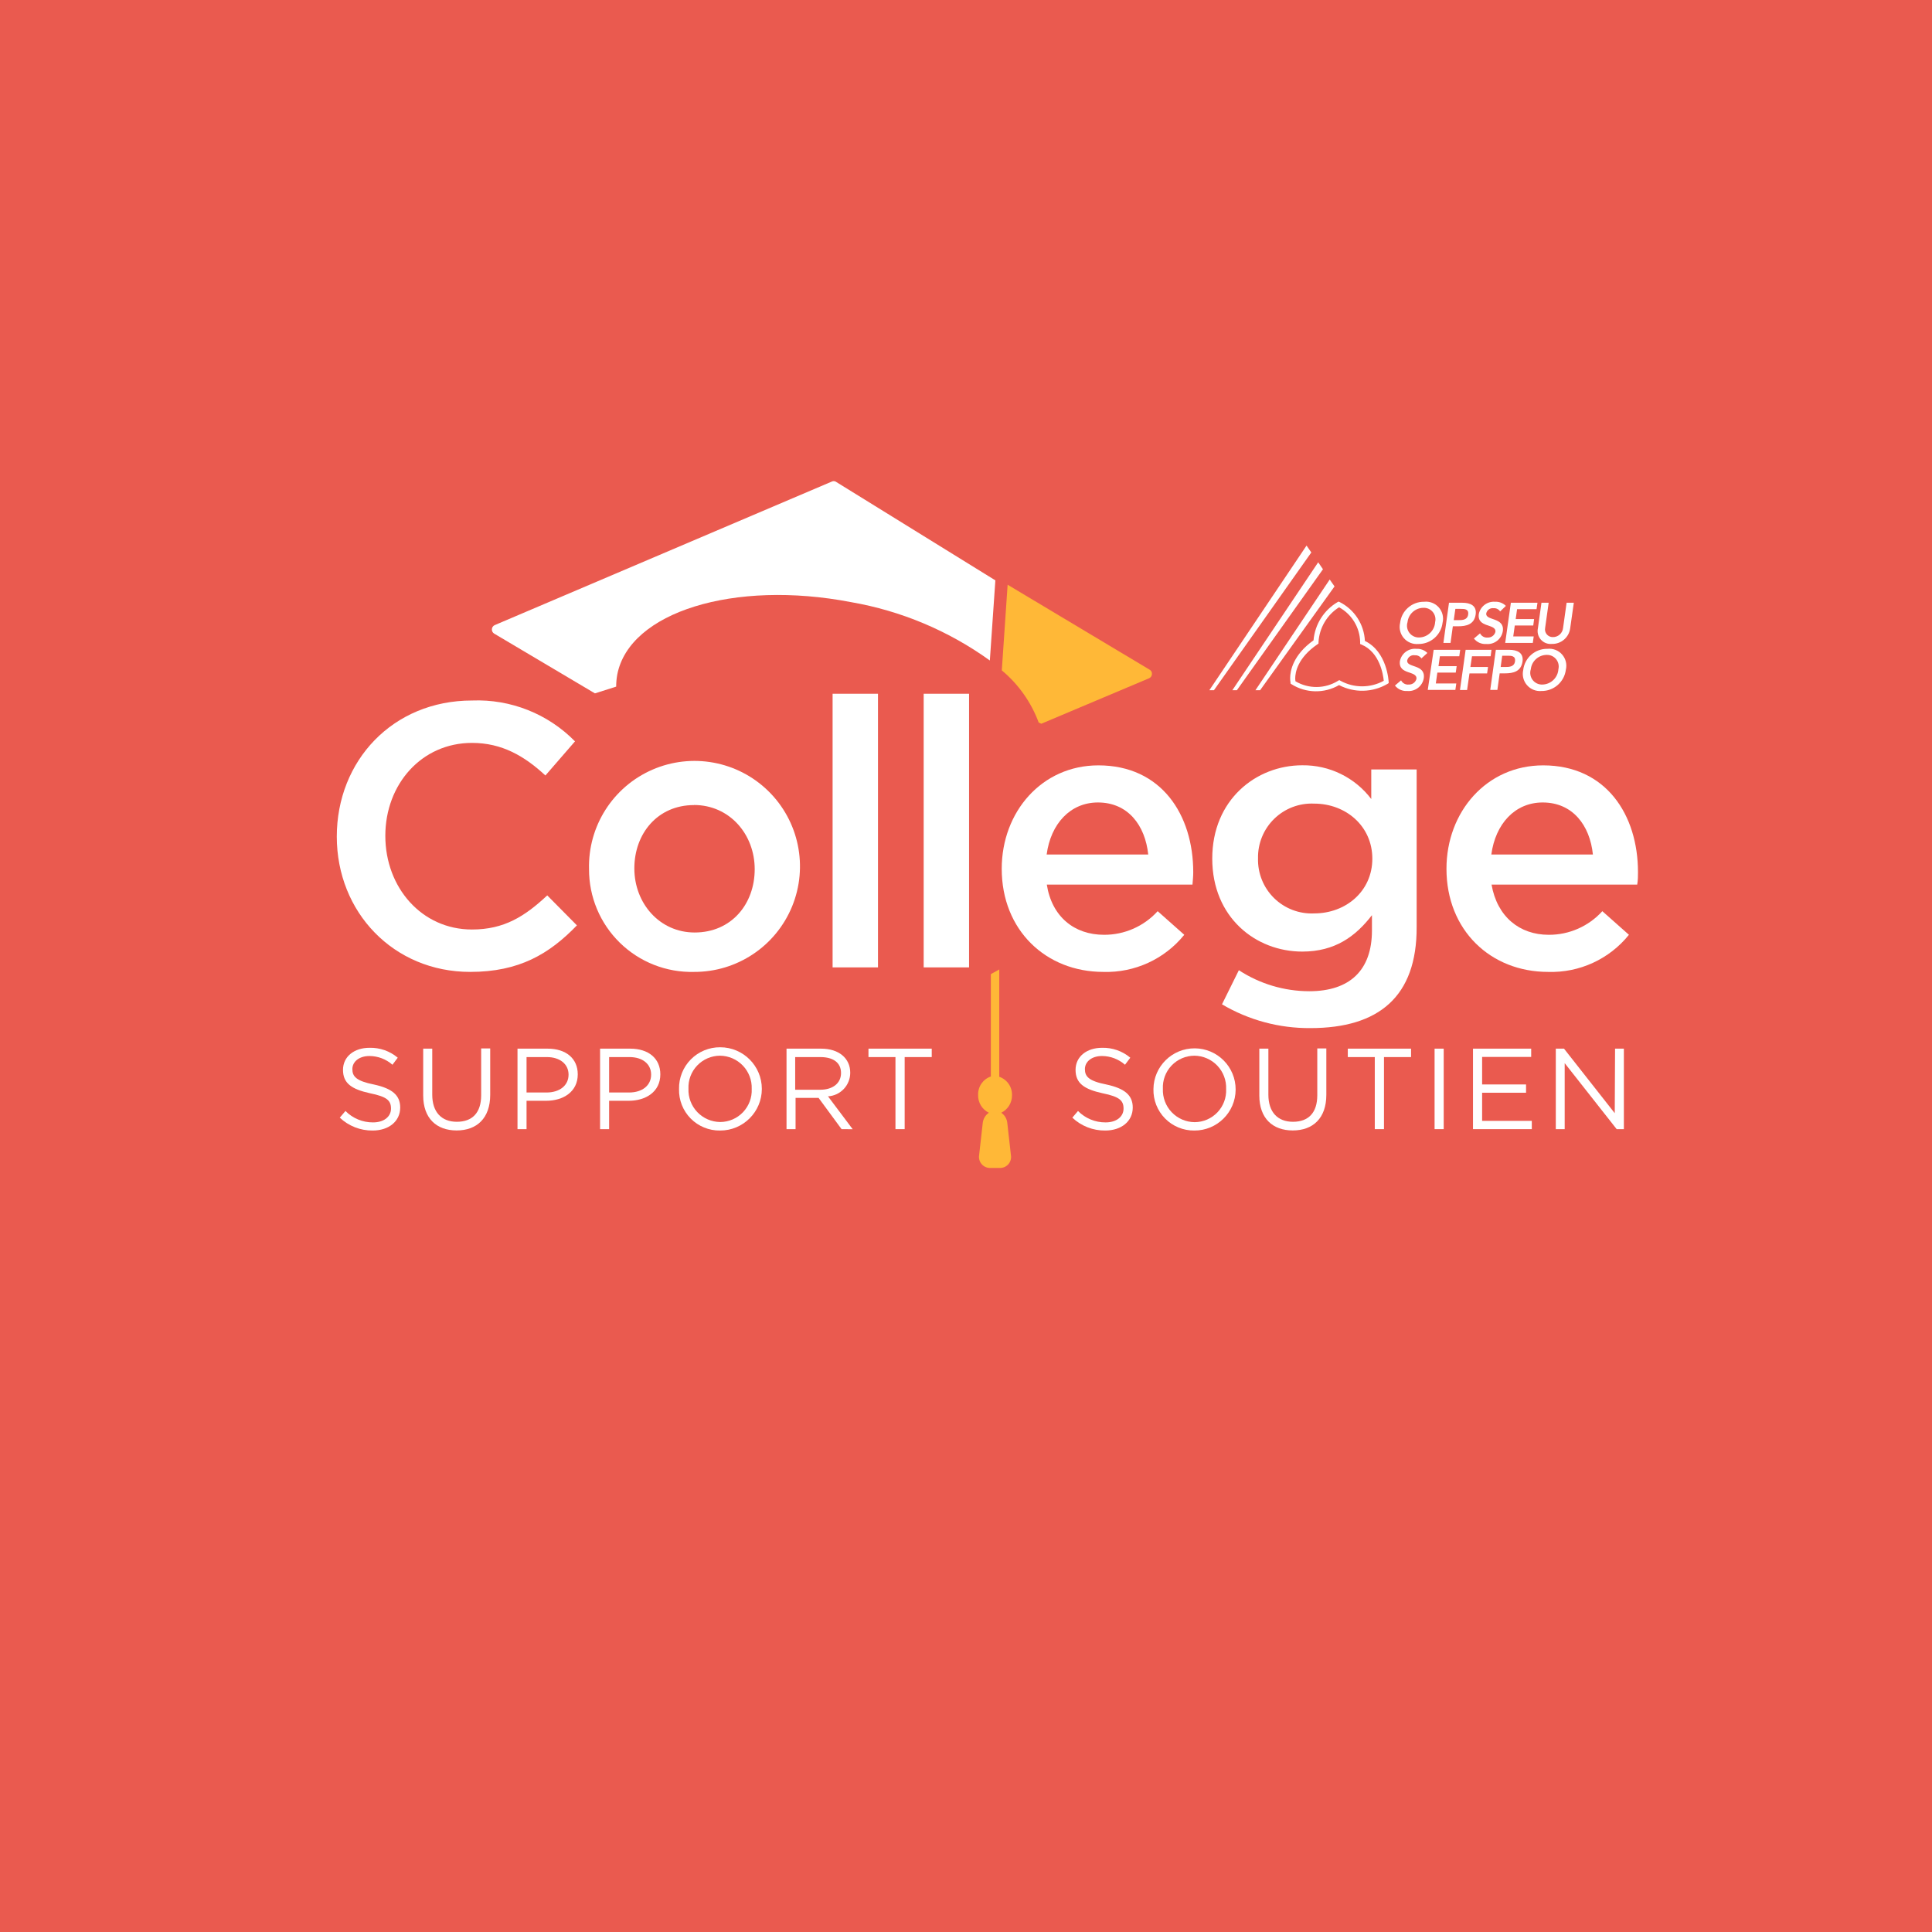
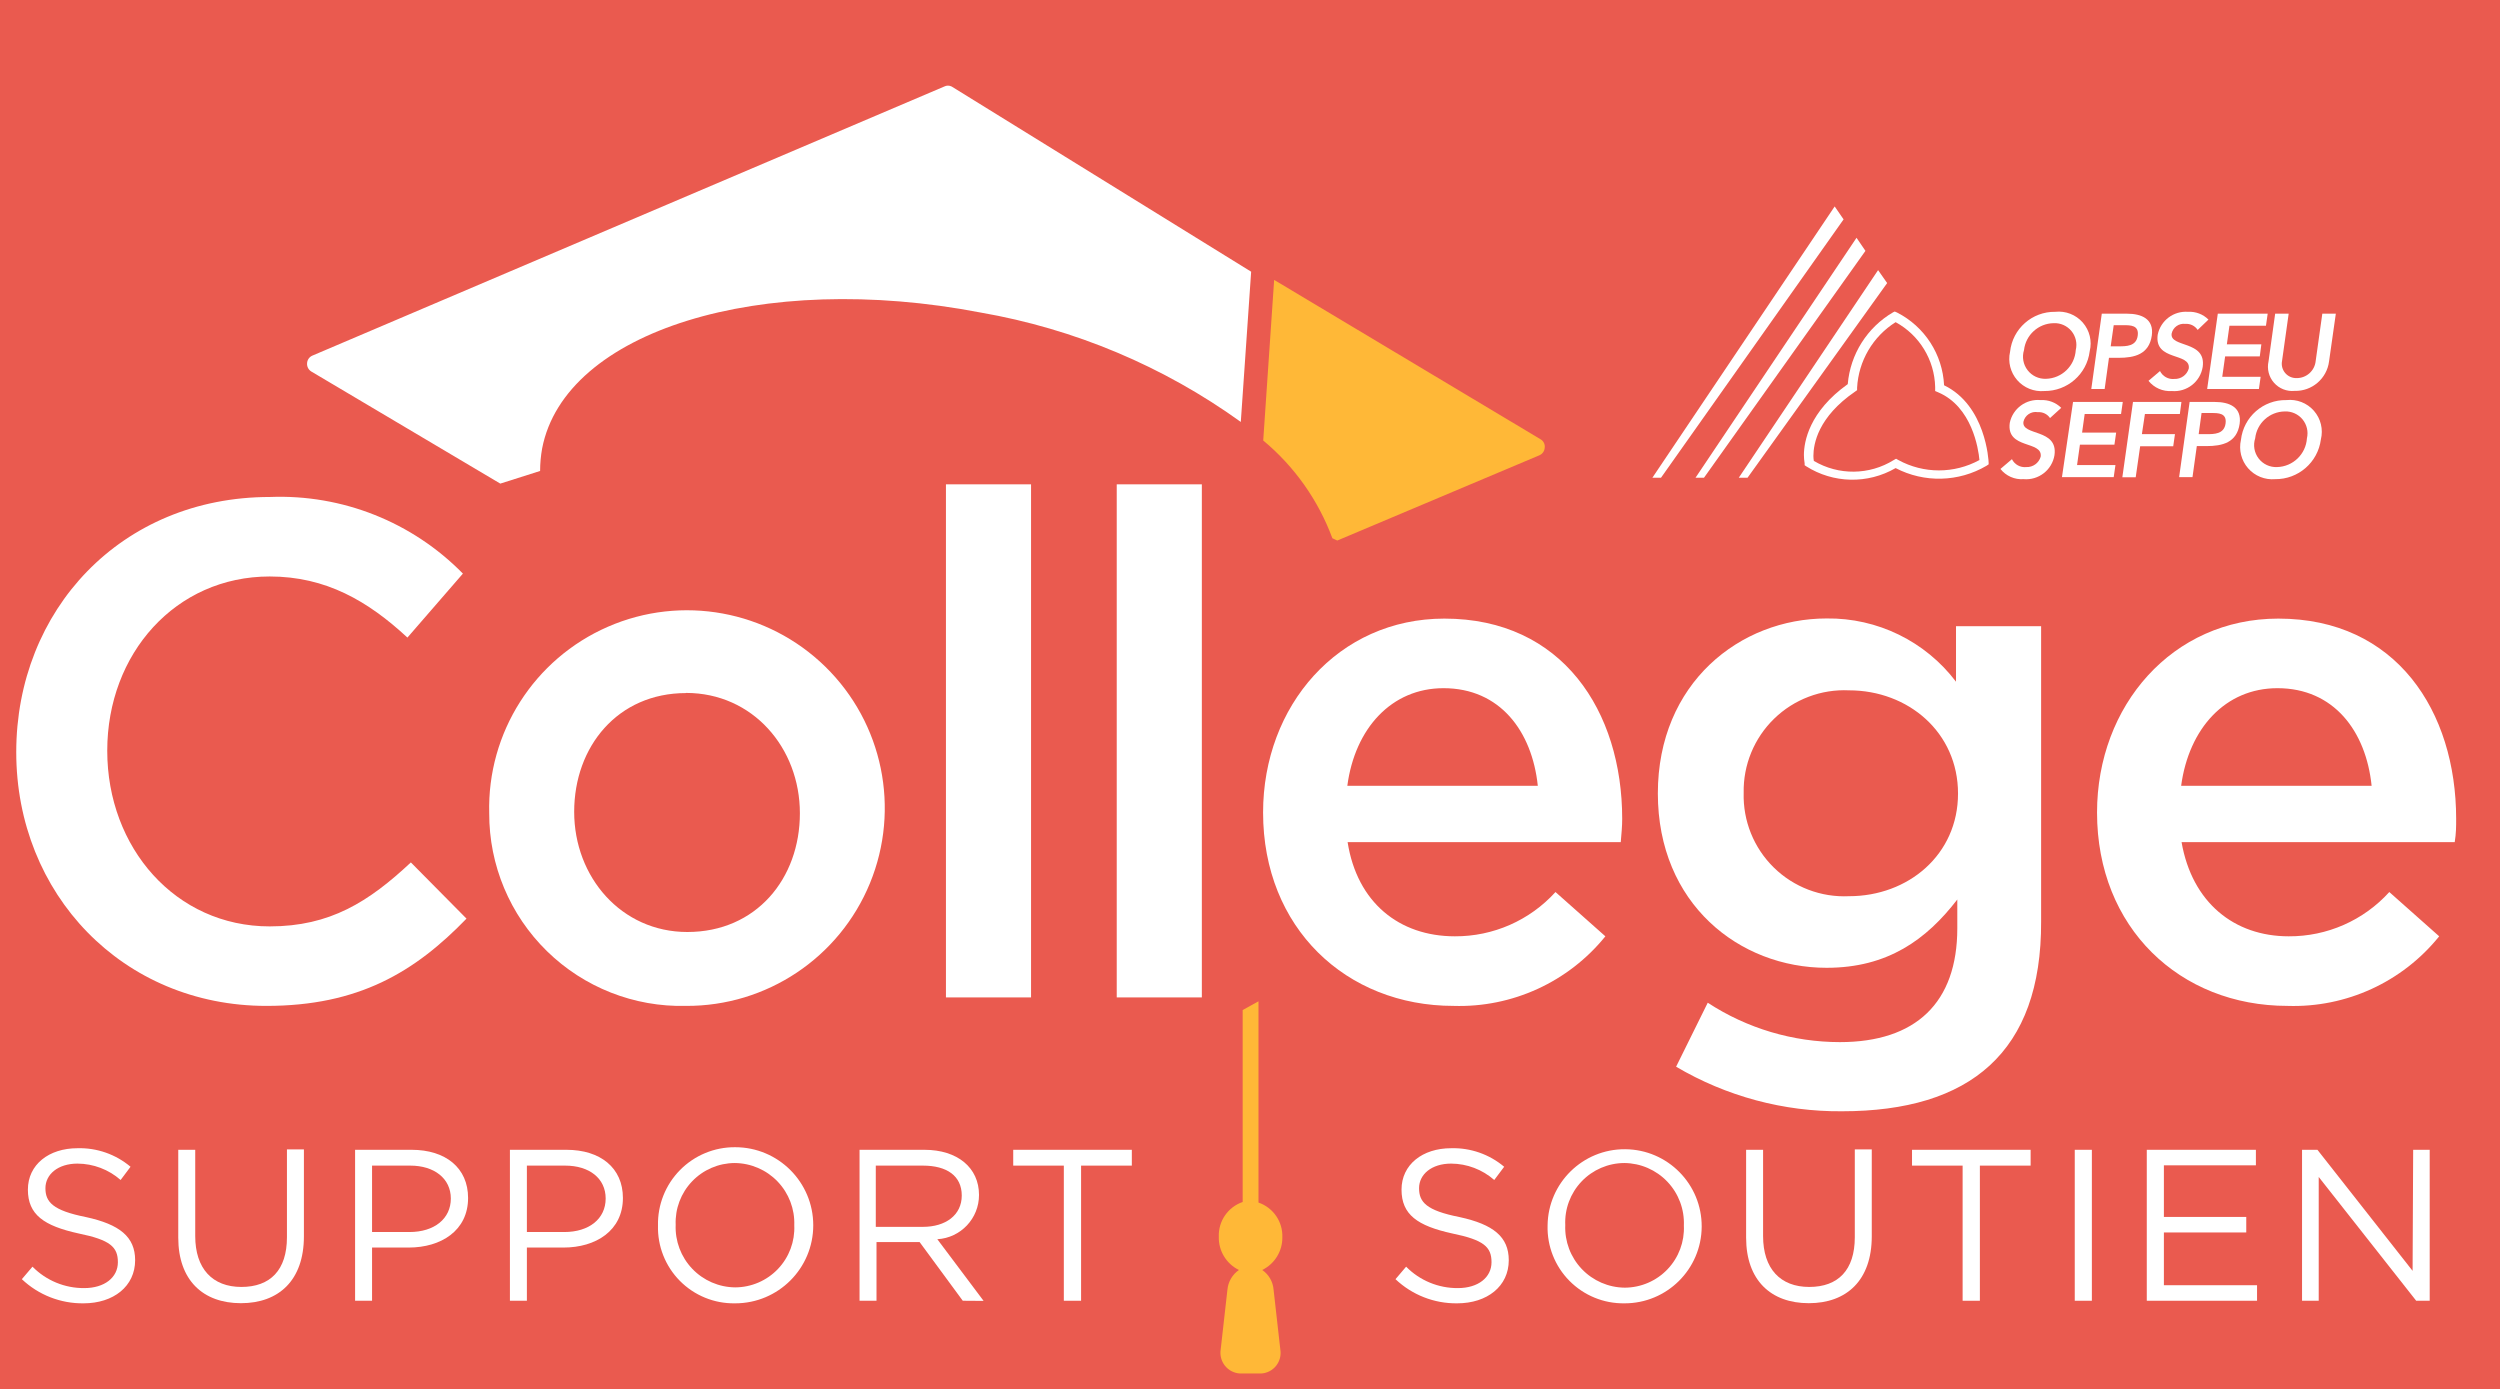
- <svg xmlns="http://www.w3.org/2000/svg" id="Layer_1" data-name="Layer 1" viewBox="0 0 252 252">
+ <svg xmlns="http://www.w3.org/2000/svg" id="Layer_1" data-name="Layer 1" viewBox="42.8 56.8 173.9 96.6">
  <defs>
    <style>.cls-1{fill:#ea5a4f;}.cls-2{fill:#fff;}.cls-3{fill:#ffb837;}</style>
  </defs>
  <rect class="cls-1" width="252" height="252" />
  <path class="cls-2" d="M80.51,88c1.57-8.17,15.23-12.4,30.5-9.46a43.78,43.78,0,0,1,18.1,7.61l.72-10.45L109,62.82a.56.56,0,0,0-.52,0L64.52,81.54a.61.61,0,0,0-.36.53.62.62,0,0,0,.29.57l13.15,7.8,2.77-.88A8.93,8.93,0,0,1,80.51,88Z" />
  <path class="cls-3" d="M150,87.38,131.43,76.27l-.76,11.17a16.15,16.15,0,0,1,4.81,6.8l.34.16,14.06-5.93a.61.61,0,0,0,.37-.52A.59.59,0,0,0,150,87.38Z" />
  <path class="cls-3" d="M132,142.86a2.46,2.46,0,0,0-1.66-2.41v-14l-1.1.61v13.35a2.46,2.46,0,0,0-1.66,2.41,2.5,2.5,0,0,0,1.4,2.32,1.87,1.87,0,0,0-.8,1.37l-.47,4.17a1.44,1.44,0,0,0,1.34,1.66h1.48a1.43,1.43,0,0,0,1.33-1.66l-.47-4.17a1.83,1.83,0,0,0-.79-1.37A2.5,2.5,0,0,0,132,142.86Z" />
  <path class="cls-2" d="M48.78,141.46c2.34.51,3.42,1.37,3.42,3,0,1.81-1.5,3-3.59,3a6.13,6.13,0,0,1-4.29-1.68l.74-.87a5,5,0,0,0,3.6,1.49c1.41,0,2.34-.74,2.34-1.8s-.53-1.55-2.73-2c-2.42-.53-3.53-1.31-3.53-3.05s1.46-2.88,3.45-2.88a5.49,5.49,0,0,1,3.69,1.29l-.69.92a4.58,4.58,0,0,0-3-1.14c-1.36,0-2.23.75-2.23,1.71S46.47,141,48.78,141.46Z" />
  <path class="cls-2" d="M63.94,142.8c0,3.06-1.75,4.65-4.38,4.65s-4.36-1.59-4.36-4.56v-6.11h1.18v6c0,2.27,1.2,3.54,3.21,3.54s3.17-1.17,3.17-3.46v-6.11h1.18Z" />
  <path class="cls-2" d="M71.23,143.58H68.68v3.7H67.5v-10.5h3.93c2.37,0,3.93,1.26,3.93,3.35C75.36,142.41,73.47,143.58,71.23,143.58Zm.11-5.7H68.68v4.62h2.6c1.74,0,2.88-.93,2.88-2.33S73,137.88,71.34,137.88Z" />
  <path class="cls-2" d="M82,143.58H79.45v3.7H78.27v-10.5H82.2c2.37,0,3.93,1.26,3.93,3.35C86.13,142.41,84.24,143.58,82,143.58Zm.11-5.7H79.45v4.62h2.6c1.74,0,2.88-.93,2.88-2.33S83.8,137.88,82.11,137.88Z" />
  <path class="cls-2" d="M93.91,147.46a5.27,5.27,0,0,1-5.34-5.41,5.33,5.33,0,0,1,5.37-5.45,5.43,5.43,0,0,1,0,10.86Zm0-9.76A4.13,4.13,0,0,0,89.8,142a4.18,4.18,0,0,0,4.14,4.35,4.13,4.13,0,0,0,4.11-4.32A4.18,4.18,0,0,0,93.91,137.7Z" />
  <path class="cls-2" d="M109.77,147.28l-3-4.08h-3v4.08h-1.18v-10.5h4.51c2.31,0,3.8,1.25,3.8,3.14A3.08,3.08,0,0,1,108,143l3.22,4.29Zm-2.81-9.4h-3.24v4.26H107c1.57,0,2.7-.81,2.7-2.18S108.66,137.88,107,137.88Z" />
  <path class="cls-2" d="M118,147.28h-1.2v-9.4h-3.52v-1.1h8.25v1.1H118Z" />
  <path class="cls-2" d="M61.33,126.77c-10,0-17.4-7.78-17.4-17.65s7.28-17.75,17.65-17.75A17.82,17.82,0,0,1,75,96.7l-3.86,4.45c-2.74-2.54-5.67-4.25-9.58-4.25-6.55,0-11.3,5.37-11.3,12.12s4.75,12.22,11.3,12.22c4.2,0,6.89-1.71,9.82-4.45l3.87,3.91C71.65,124.42,67.74,126.77,61.33,126.77Z" />
  <path class="cls-2" d="M90.52,126.77a13.36,13.36,0,0,1-13.69-13.4,13.76,13.76,0,1,1,13.69,13.4Zm0-21.76c-4.75,0-7.78,3.72-7.78,8.26s3.28,8.36,7.87,8.36c4.79,0,7.83-3.71,7.83-8.26S95.16,105,90.52,105Z" />
  <path class="cls-2" d="M108.6,126.18V90.49h5.92v35.69Z" />
  <path class="cls-2" d="M120.48,126.18V90.49h5.92v35.69Z" />
  <path class="cls-2" d="M144,121.93a9.39,9.39,0,0,0,7-3.08l3.47,3.08a13.06,13.06,0,0,1-10.56,4.84c-7.48,0-13.25-5.43-13.25-13.45,0-7.43,5.23-13.49,12.61-13.49,8.22,0,12.37,6.45,12.37,13.93,0,.54-.05,1-.1,1.62h-19C137.2,119.58,140.13,121.93,144,121.93Zm5.77-10.47c-.4-3.81-2.64-6.79-6.56-6.79-3.61,0-6.16,2.79-6.69,6.79Z" />
  <path class="cls-2" d="M170.93,134.1A22.31,22.31,0,0,1,159.39,131l2.2-4.45a16.83,16.83,0,0,0,9.19,2.74c5.28,0,8.17-2.74,8.17-7.92v-2c-2.15,2.79-4.84,4.75-9.09,4.75-6.07,0-11.74-4.45-11.74-12.13s5.72-12.17,11.74-12.17a11.11,11.11,0,0,1,9,4.4v-3.86h5.92V120.9C184.82,130,179.83,134.1,170.93,134.1Zm.49-29.28a7,7,0,0,0-7.33,7.13,7,7,0,0,0,7.33,7.19c4.11,0,7.58-2.88,7.58-7.14S175.53,104.82,171.42,104.82Z" />
  <path class="cls-2" d="M202,121.93a9.37,9.37,0,0,0,7-3.08l3.47,3.08a13,13,0,0,1-10.55,4.84c-7.49,0-13.25-5.43-13.25-13.45,0-7.43,5.23-13.49,12.61-13.49,8.21,0,12.37,6.45,12.37,13.93,0,.54,0,1-.1,1.62h-19C195.28,119.58,198.21,121.93,202,121.93Zm5.77-10.47c-.39-3.81-2.64-6.79-6.55-6.79-3.62,0-6.16,2.79-6.7,6.79Z" />
  <path class="cls-2" d="M185.76,78.49a2.22,2.22,0,0,1,2.4,2.74A3.15,3.15,0,0,1,185,84a2.24,2.24,0,0,1-2.38-2.73A3.11,3.11,0,0,1,185.76,78.49Zm-.64,4.66a2.13,2.13,0,0,0,2.07-2,1.51,1.51,0,0,0-1.54-1.87,2.11,2.11,0,0,0-2.06,1.87A1.54,1.54,0,0,0,185.12,83.15Z" />
  <path class="cls-2" d="M189,78.62h1.76c1,0,1.88.36,1.72,1.52-.19,1.31-1.2,1.55-2.31,1.55h-.67l-.3,2.17h-.93Zm1.18,2.27c.53,0,1.22,0,1.32-.74s-.51-.73-1-.73h-.67l-.21,1.47Z" />
  <path class="cls-2" d="M195.67,79.75a.94.94,0,0,0-.86-.42.86.86,0,0,0-.95.67c-.15,1,2.42.46,2.16,2.32A2,2,0,0,1,193.87,84a1.9,1.9,0,0,1-1.62-.71l.8-.68a1,1,0,0,0,1,.55,1,1,0,0,0,1-.72c.16-1.15-2.42-.49-2.16-2.36A2,2,0,0,1,195,78.49a1.86,1.86,0,0,1,1.42.54Z" />
  <path class="cls-2" d="M197.07,78.62h3.47l-.12.84h-2.54l-.18,1.29h2.4l-.11.84h-2.41l-.2,1.42h2.67l-.12.85h-3.6Z" />
  <path class="cls-2" d="M204.81,81.93a2.35,2.35,0,0,1-2.4,2.06,1.69,1.69,0,0,1-1.81-2.06l.46-3.31H202l-.46,3.28a1,1,0,0,0,1,1.2,1.32,1.32,0,0,0,1.34-1.2l.46-3.28h.94Z" />
  <path class="cls-2" d="M185.4,85.88a.94.94,0,0,0-.85-.41.87.87,0,0,0-1,.67c-.14,1,2.42.45,2.16,2.32a2,2,0,0,1-2.15,1.67,1.88,1.88,0,0,1-1.61-.71l.8-.68a1,1,0,0,0,1,.55,1,1,0,0,0,1-.72c.16-1.15-2.41-.49-2.15-2.36a2,2,0,0,1,2.15-1.58,1.88,1.88,0,0,1,1.43.54Z" />
  <path class="cls-2" d="M187,84.76h3.46l-.12.84h-2.53l-.18,1.29H190l-.12.84h-2.4l-.2,1.42h2.67l-.12.84h-3.6Z" />
  <path class="cls-2" d="M191.17,84.76h3.37l-.11.84H192L191.79,87h2.3l-.12.84h-2.3L191.36,90h-.93Z" />
  <path class="cls-2" d="M195.11,84.76h1.76c1,0,1.88.36,1.72,1.52-.19,1.31-1.2,1.55-2.31,1.55h-.67l-.3,2.16h-.93ZM196.29,87c.53,0,1.22,0,1.32-.74s-.51-.73-1-.73h-.67l-.2,1.47Z" />
  <path class="cls-2" d="M201.84,84.63a2.22,2.22,0,0,1,2.4,2.74,3.17,3.17,0,0,1-3.18,2.76,2.24,2.24,0,0,1-2.38-2.73A3.12,3.12,0,0,1,201.84,84.63Zm-.65,4.66a2.14,2.14,0,0,0,2.08-2,1.52,1.52,0,0,0-1.54-1.87,2.1,2.1,0,0,0-2.06,1.87A1.53,1.53,0,0,0,201.19,89.29Z" />
  <path class="cls-2" d="M174.49,78.52a6.41,6.41,0,0,0-3.16,5c-2.68,1.91-3.05,4-3.05,4.93a3.58,3.58,0,0,0,.05.58l0,.13.1.07a6,6,0,0,0,6.23.13,6.52,6.52,0,0,0,6.32-.16l.15-.1V89c0-.17-.2-4-3.1-5.4a6,6,0,0,0-3.27-5.06l-.16-.07Zm-5.55,10c0-.84.32-2.71,2.9-4.48l.14-.1v-.17a5.75,5.75,0,0,1,2.68-4.56,5.28,5.28,0,0,1,2.75,4.51V84l.21.09c2.35,1,2.8,3.92,2.87,4.71a5.87,5.87,0,0,1-5.64,0l-.16-.09-.16.09a5.35,5.35,0,0,1-5.56.06A2.28,2.28,0,0,1,168.94,88.5Z" />
  <polygon class="cls-2" points="172.56 74.25 171.94 73.34 160.74 90.03 161.33 90.03 172.56 74.25" />
  <polygon class="cls-2" points="174.07 76.49 173.44 75.59 163.75 90.03 164.36 90.03 174.07 76.49" />
  <polygon class="cls-2" points="171.04 72.06 170.42 71.16 157.74 90.03 158.34 90.03 171.04 72.06" />
  <path class="cls-2" d="M144.33,141.46c2.34.51,3.42,1.37,3.42,3,0,1.81-1.5,3-3.59,3a6.13,6.13,0,0,1-4.29-1.68l.74-.87a5,5,0,0,0,3.6,1.49c1.41,0,2.34-.74,2.34-1.8s-.53-1.55-2.73-2c-2.42-.53-3.53-1.31-3.53-3.05s1.46-2.88,3.45-2.88a5.49,5.49,0,0,1,3.69,1.29l-.69.92a4.58,4.58,0,0,0-3-1.14c-1.36,0-2.23.75-2.23,1.71S142,141,144.33,141.46Z" />
  <path class="cls-2" d="M155.79,147.46a5.27,5.27,0,0,1-5.34-5.41,5.36,5.36,0,1,1,5.34,5.41Zm0-9.76a4.13,4.13,0,0,0-4.11,4.32,4.18,4.18,0,0,0,4.14,4.35,4.13,4.13,0,0,0,4.11-4.32A4.18,4.18,0,0,0,155.79,137.7Z" />
  <path class="cls-2" d="M173,142.8c0,3.06-1.75,4.65-4.38,4.65s-4.36-1.59-4.36-4.56v-6.11h1.18v6c0,2.27,1.2,3.54,3.21,3.54s3.17-1.17,3.17-3.46v-6.11H173Z" />
  <path class="cls-2" d="M180.52,147.28h-1.2v-9.4H175.8v-1.1h8.25v1.1h-3.53Z" />
  <path class="cls-2" d="M188.31,136.78v10.5h-1.19v-10.5Z" />
  <path class="cls-2" d="M199.72,137.86h-6.4v3.59h5.73v1.08h-5.73v3.67h6.48v1.08h-7.67v-10.5h7.59Z" />
  <path class="cls-2" d="M210.66,136.78h1.15v10.5h-.94l-6.78-8.61v8.61h-1.16v-10.5H204l6.62,8.42Z" />
</svg>
